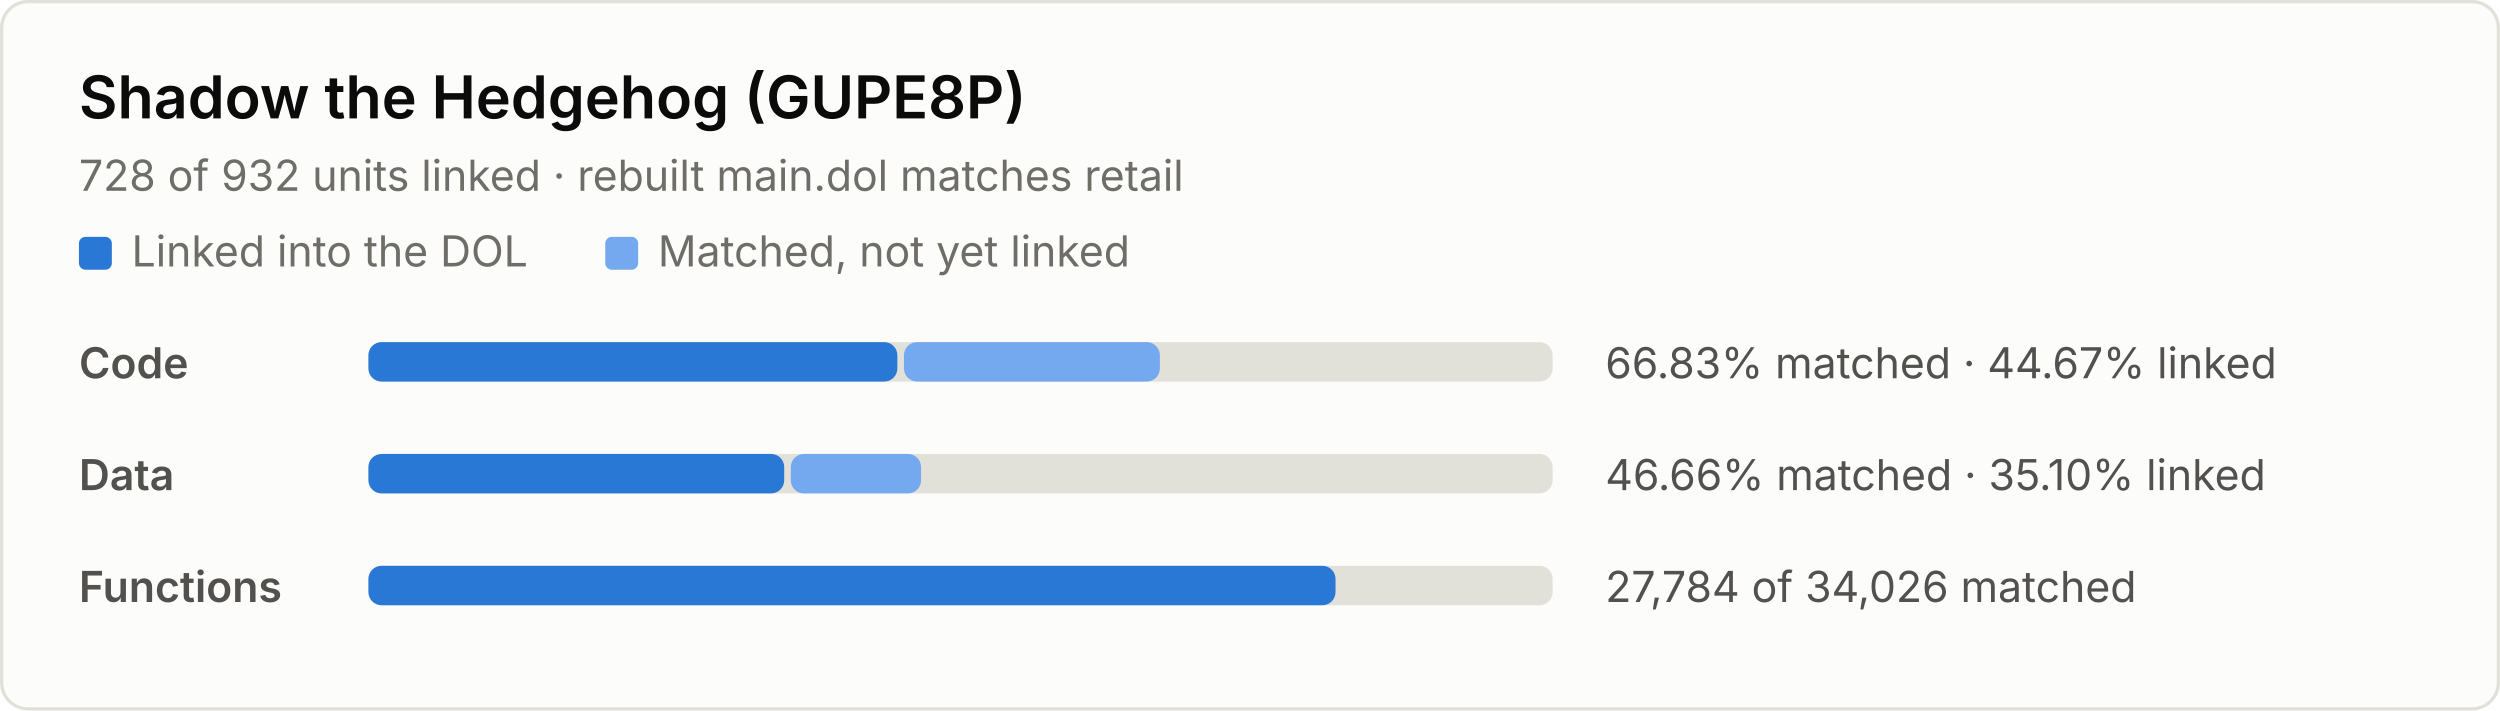
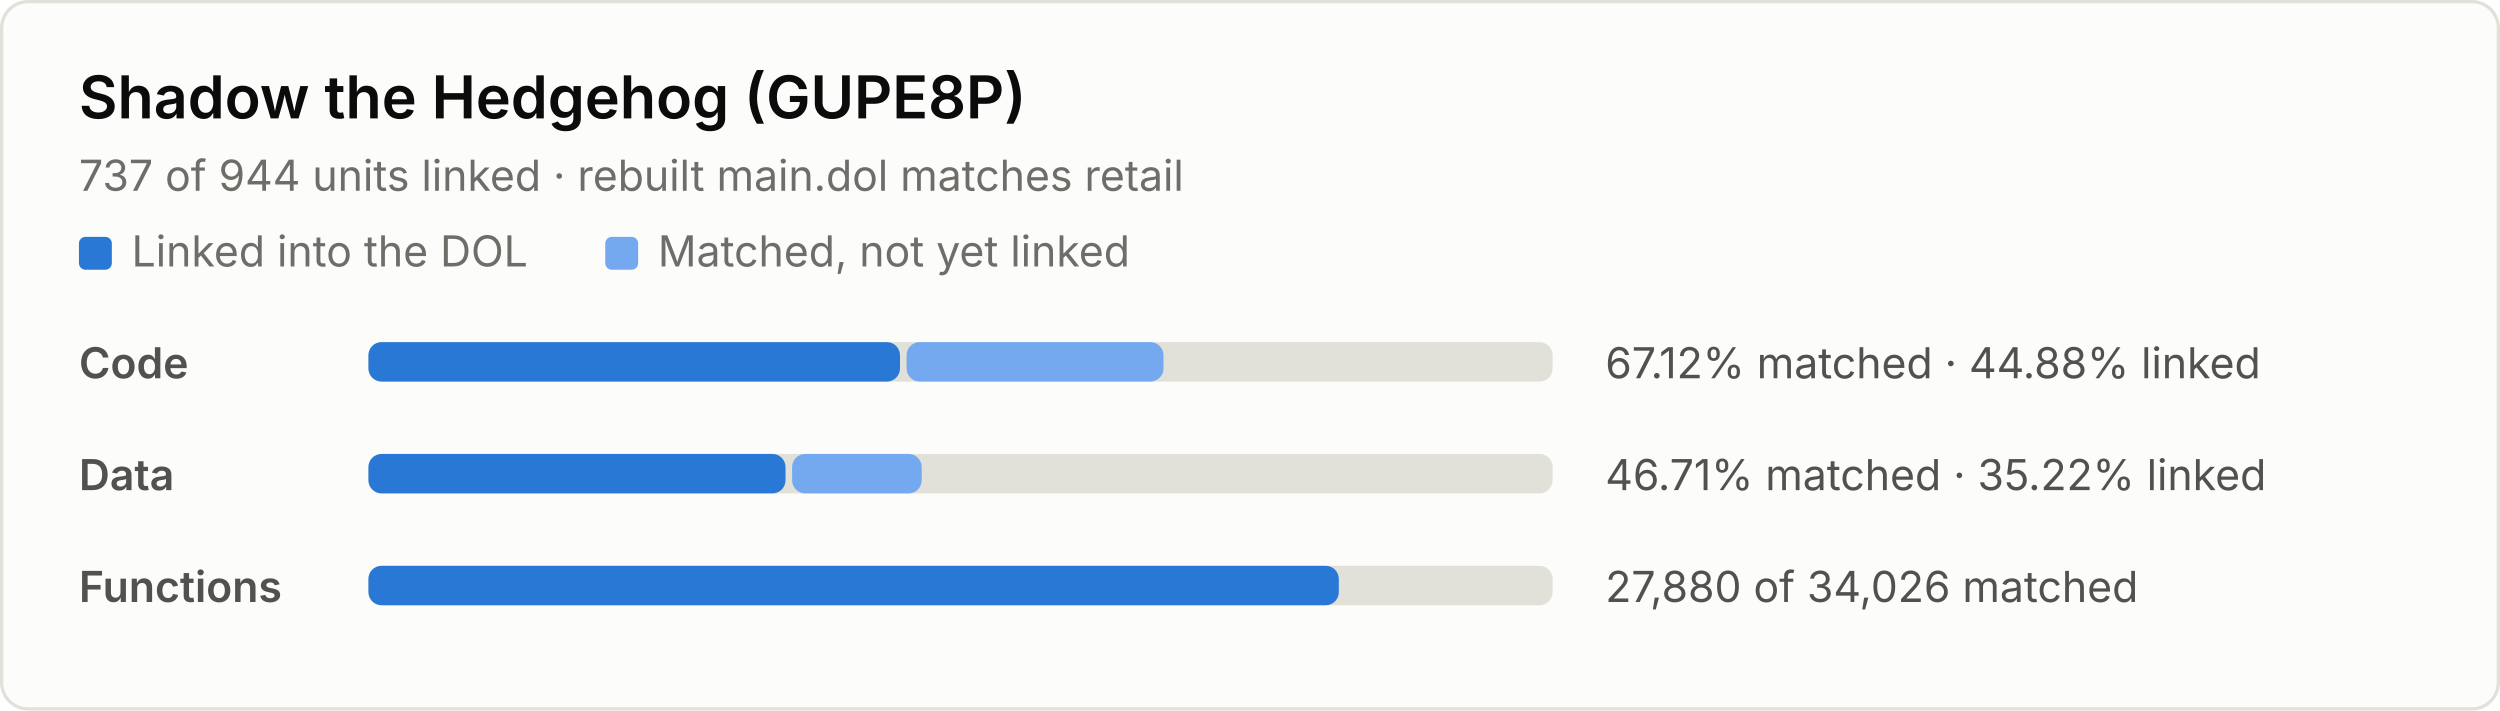
- <svg xmlns="http://www.w3.org/2000/svg" width="760" height="216" viewBox="0 0 760 216" role="img" aria-label="Decompilation progress: 66.83% of code matched, 44.67% linked">
+ <svg xmlns="http://www.w3.org/2000/svg" width="760" height="216" viewBox="0 0 760 216" role="img" aria-label="Decompilation progress: 67.12% of code matched, 44.88% linked">
  <style>
.bg { fill: #fcfcfb; stroke: #e1e0d9; }
.title { fill: #0b0b0b; font: 600 18px system-ui, -apple-system, "Segoe UI", sans-serif; }
.sub, .label, .nums, .key { font: 13px system-ui, -apple-system, "Segoe UI", sans-serif; }
.sub, .key { fill: #6f6d68; }
.label { fill: #52514e; font-weight: 600; }
.nums { fill: #52514e; font-variant-numeric: tabular-nums; }
.track { fill: #e1e0d9; }
.linked { fill: #2a78d6; }
.matched { fill: #74a9f0; }
@media (prefers-color-scheme: dark) {
  .bg { fill: #1a1a19; stroke: #2c2c2a; }
  .title { fill: #f0efec; }
  .sub, .key { fill: #9a988f; }
  .label, .nums { fill: #c3c2b7; }
  .track { fill: #2c2c2a; }
  .linked { fill: #4a94ec; }
  .matched { fill: #2260b0; }
}
</style>
  <rect class="bg" x="0.5" y="0.5" width="759" height="215" rx="8" />
  <text class="title" x="24" y="36">Shadow the Hedgehog (GUPE8P)</text>
-   <text class="sub" x="24" y="58">728 of 932 units linked · rebuilt main.dol matches retail</text>
+   <text class="sub" x="24" y="58">737 of 944 units linked · rebuilt main.dol matches retail</text>
  <rect class="linked" x="24" y="72" width="10" height="10" rx="2" />
  <text class="key" x="40" y="81">Linked into the DOL</text>
  <rect class="matched" x="184" y="72" width="10" height="10" rx="2" />
  <text class="key" x="200" y="81">Matched, not yet linked</text>
  <text class="label" x="24" y="115">Code</text>
  <rect class="track" x="112" y="104" width="360" height="12" rx="4" />
-   <rect class="linked" x="112" y="104" width="160.8" height="12" rx="4" />
-   <rect class="matched" x="274.8" y="104" width="77.8" height="12" rx="4" />
-   <text class="nums" x="488" y="115">66.83% matched · 44.67% linked</text>
+   <rect class="linked" x="112" y="104" width="161.6" height="12" rx="4" />
+   <rect class="matched" x="275.6" y="104" width="78.1" height="12" rx="4" />
+   <text class="nums" x="488" y="115">67.12% matched · 44.88% linked</text>
  <text class="label" x="24" y="149">Data</text>
  <rect class="track" x="112" y="138" width="360" height="12" rx="4" />
-   <rect class="linked" x="112" y="138" width="126.4" height="12" rx="4" />
-   <rect class="matched" x="240.4" y="138" width="39.6" height="12" rx="4" />
-   <text class="nums" x="488" y="149">46.66% matched · 35.10% linked</text>
+   <rect class="linked" x="112" y="138" width="126.8" height="12" rx="4" />
+   <rect class="matched" x="240.8" y="138" width="39.4" height="12" rx="4" />
+   <text class="nums" x="488" y="149">46.71% matched · 35.22% linked</text>
  <text class="label" x="24" y="183">Functions</text>
  <rect class="track" x="112" y="172" width="360" height="12" rx="4" />
-   <rect class="linked" x="112" y="172" width="294.0" height="12" rx="4" />
-   <text class="nums" x="488" y="183">27,784 of 34,026 matched</text>
+   <rect class="linked" x="112" y="172" width="295.0" height="12" rx="4" />
+   <text class="nums" x="488" y="183">27,880 of 34,026 matched</text>
</svg>
